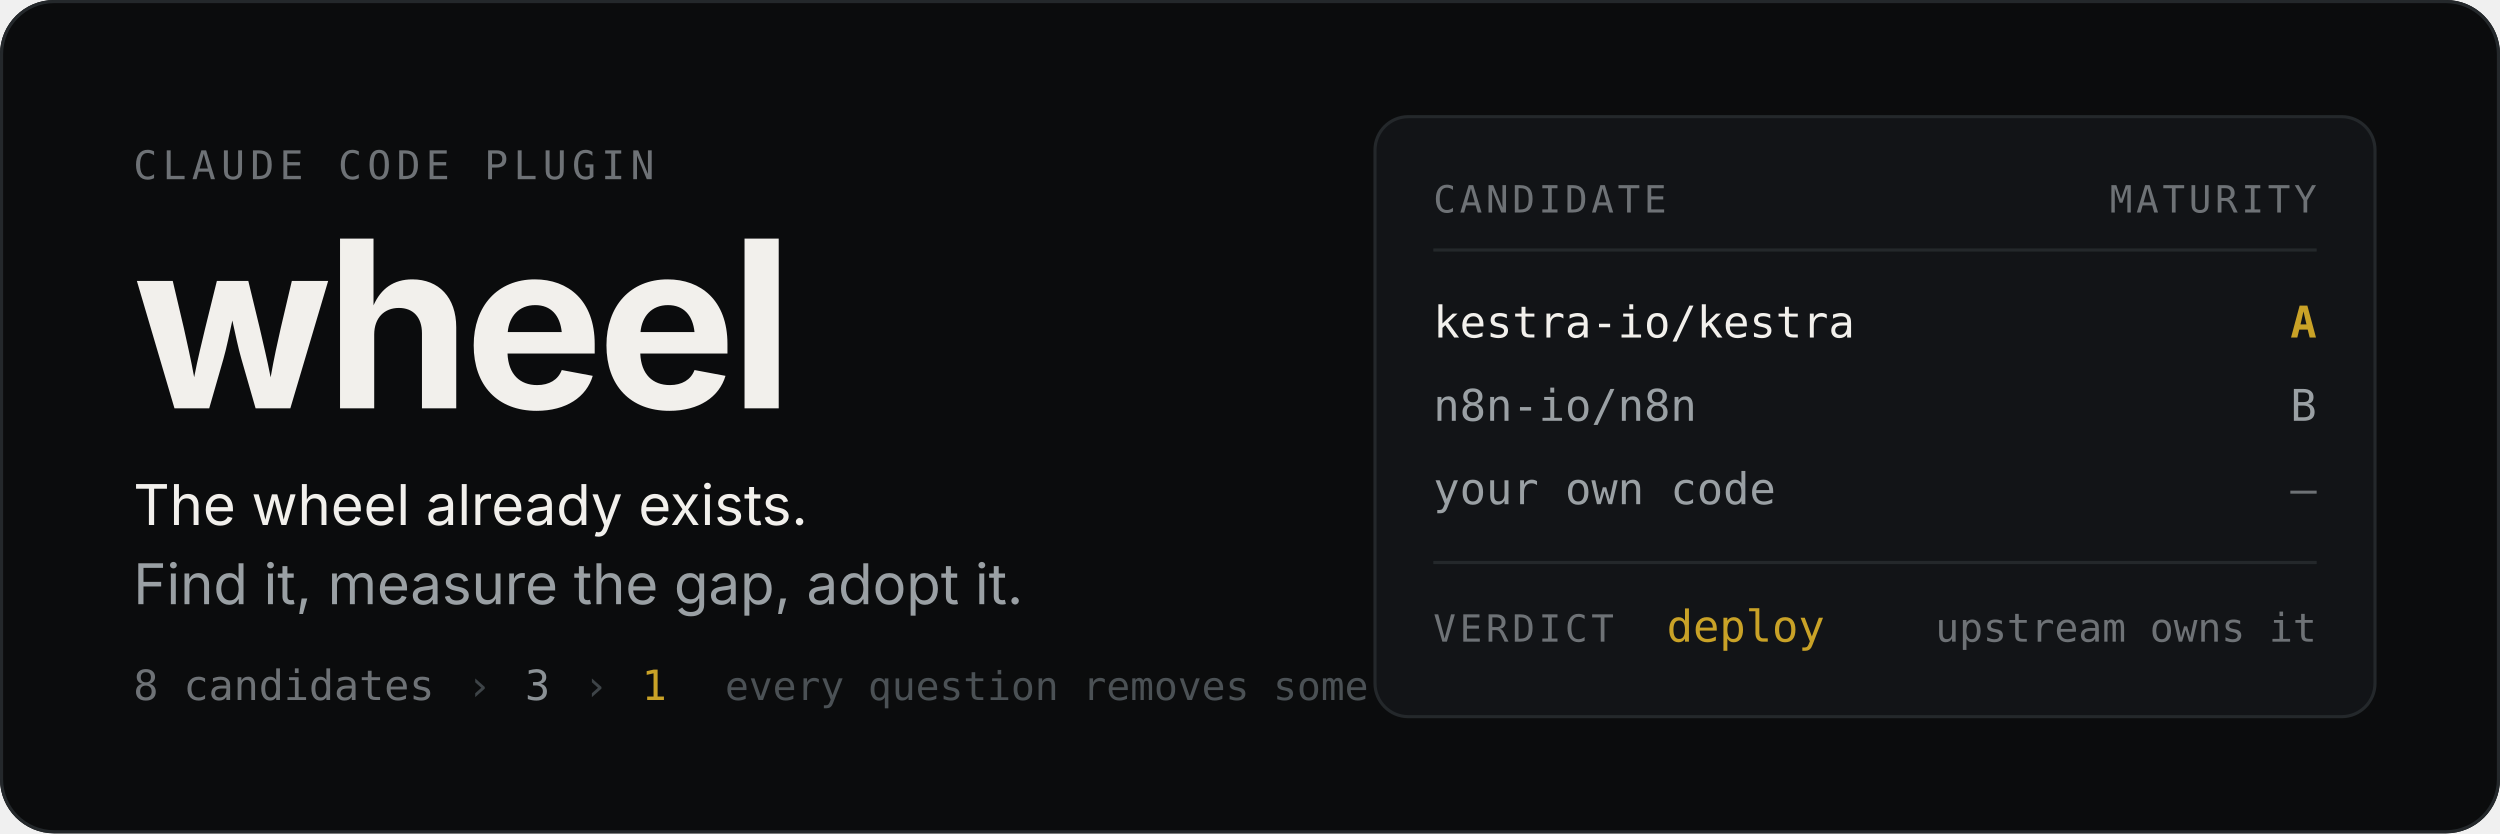
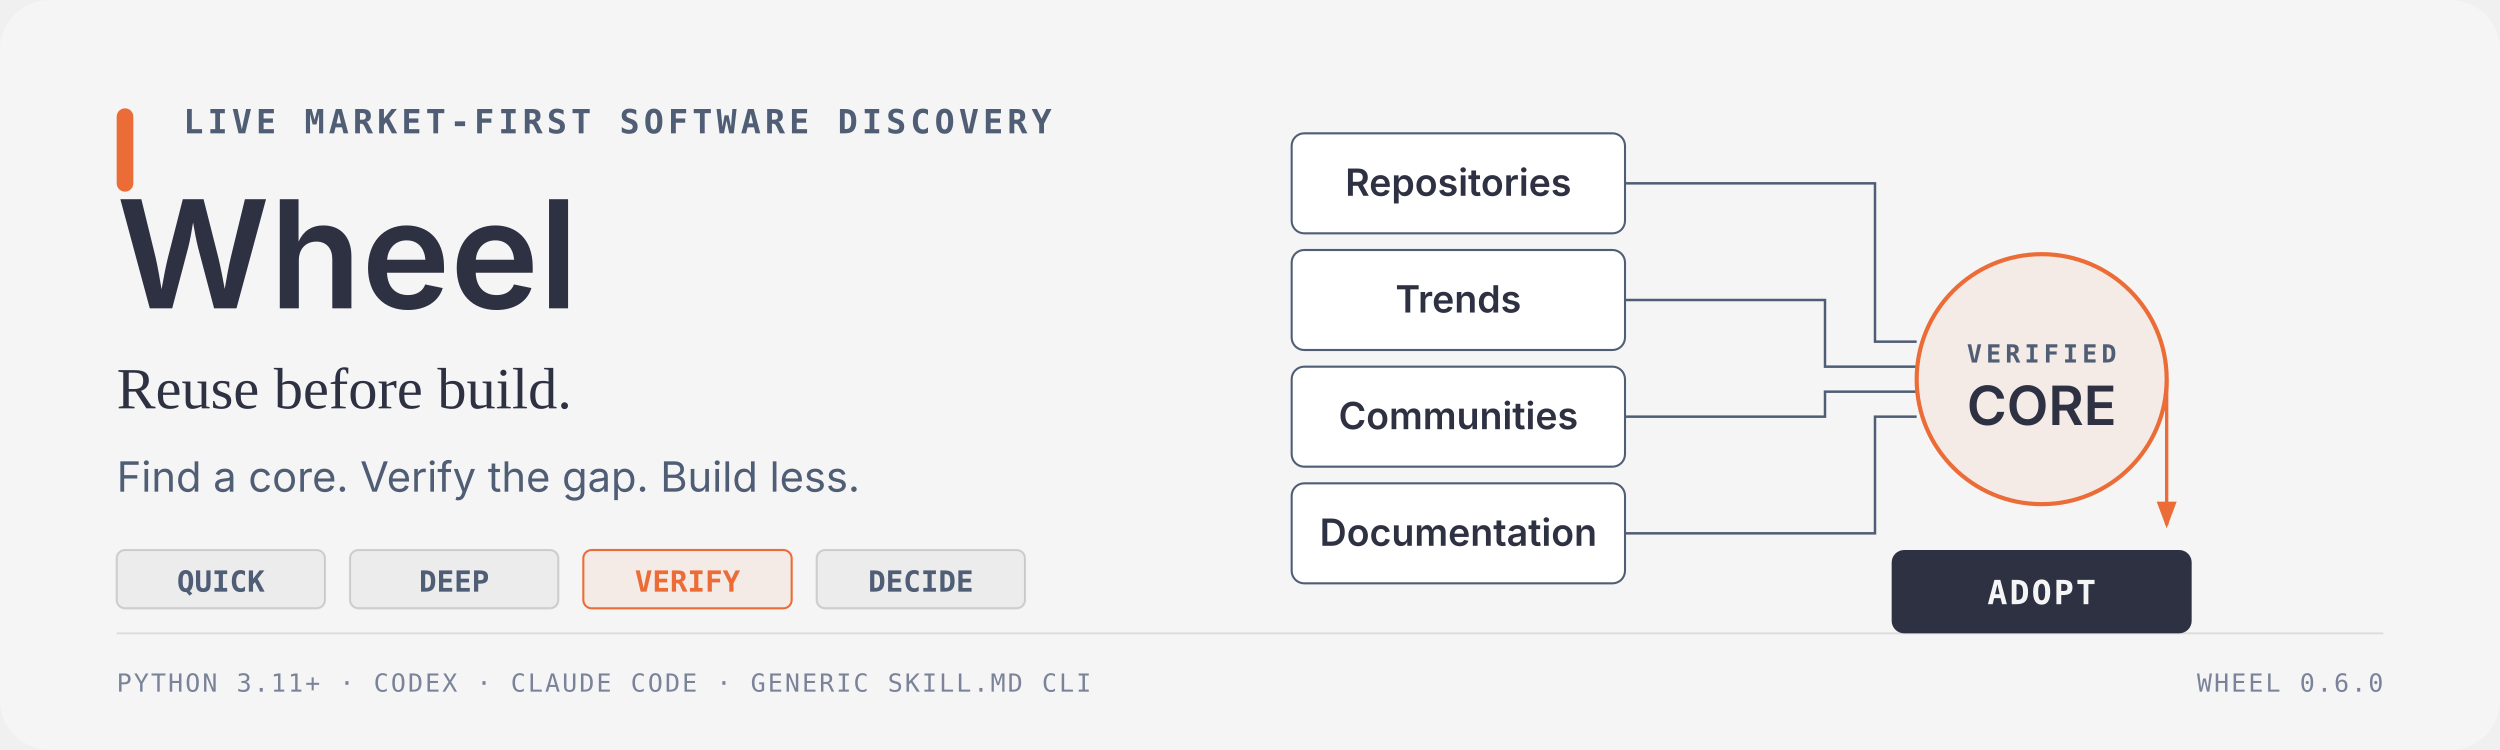
- <svg xmlns="http://www.w3.org/2000/svg" width="1200" height="400" viewBox="0 0 1200 400" role="img" aria-labelledby="heroTitle heroDesc">
-   <rect width="1200" height="400" rx="26" fill="#0B0C0D" />
-   <rect x="0.75" y="0.75" width="1198.5" height="398.5" rx="25.25" fill="none" stroke="#24282B" stroke-width="1.5" />
-   <g id="title-block" transform="translate(64 0)">
-     <text x="0" y="86" font-family="ui-monospace, SFMono-Regular, Menlo, monospace" font-size="19" letter-spacing="2.6" fill="#6E7276">CLAUDE CODE PLUGIN</text>
-     <text x="0" y="196" font-family="-apple-system, BlinkMacSystemFont, Segoe UI, sans-serif" font-size="112" font-weight="700" letter-spacing="-3" fill="#F2F0EC">wheel</text>
-     <text x="0" y="252" font-family="-apple-system, BlinkMacSystemFont, Segoe UI, sans-serif" font-size="27" fill="#F2F0EC">The wheel already exists.</text>
-     <text x="0" y="290" font-family="-apple-system, BlinkMacSystemFont, Segoe UI, sans-serif" font-size="27" fill="#9AA0A4">Find it, measure the gap, adopt it.</text>
-     <g id="elimination-motif" transform="translate(0 336)">
-       <text x="0" y="0" font-family="ui-monospace, SFMono-Regular, Menlo, monospace" font-size="20" fill="#6E7276">8 candidates</text>
-       <text x="160" y="0" font-family="ui-monospace, SFMono-Regular, Menlo, monospace" font-size="20" fill="#3E4448">›</text>
-       <text x="188" y="0" font-family="ui-monospace, SFMono-Regular, Menlo, monospace" font-size="20" fill="#8B9195">3</text>
-       <text x="216" y="0" font-family="ui-monospace, SFMono-Regular, Menlo, monospace" font-size="20" fill="#3E4448">›</text>
-       <text x="244" y="0" font-family="ui-monospace, SFMono-Regular, Menlo, monospace" font-size="20" fill="#C9A227">1</text>
-       <text x="284" y="0" font-family="ui-monospace, SFMono-Regular, Menlo, monospace" font-size="19" fill="#4B5155">every question removes some</text>
-     </g>
+ <svg xmlns="http://www.w3.org/2000/svg" width="1200" height="360" viewBox="0 0 1200 360" role="img" aria-labelledby="wheel-hero-title wheel-hero-desc">
+   <defs>
+     <marker id="wheel-hero-arrow" markerWidth="8" markerHeight="6" refX="7" refY="3" orient="auto">
+       <polygon points="0 0, 8 3, 0 6" fill="#eb6c36" />
+     </marker>
+   </defs>
+   <rect width="1200" height="360" rx="24" fill="#f5f5f5" />
+   <line x1="56" y1="304" x2="1144" y2="304" stroke="rgba(45,49,66,0.12)" stroke-width="1" />
+   <rect x="56" y="52" width="8" height="40" rx="4" fill="#eb6c36" />
+   <text x="88" y="64" fill="#4f5d75" font-size="16" font-weight="600" font-family="'Geist Mono', ui-monospace, SFMono-Regular, Menlo, Consolas, monospace" letter-spacing="2">LIVE MARKET-FIRST SOFTWARE DISCOVERY</text>
+   <text x="56" y="148" fill="#2d3142" font-size="72" font-weight="600" font-family="'Geist', -apple-system, BlinkMacSystemFont, 'Segoe UI', sans-serif">Wheel</text>
+   <text x="56" y="196" fill="#2d3142" font-size="28" font-family="'Instrument Serif', Georgia, 'Times New Roman', serif">Reuse before build.</text>
+   <text x="56" y="236" fill="#4f5d75" font-size="20" font-family="'Geist', -apple-system, BlinkMacSystemFont, 'Segoe UI', sans-serif">Find a core. Verify the gap. Build less.</text>
+   <g font-family="'Geist Mono', ui-monospace, SFMono-Regular, Menlo, Consolas, monospace" font-size="14" font-weight="600">
+     <rect x="56" y="264" width="100" height="28" rx="4" fill="#ececec" stroke="rgba(45,49,66,0.18)" />
+     <text x="106" y="284" fill="#4f5d75" text-anchor="middle">QUICK</text>
+     <rect x="168" y="264" width="100" height="28" rx="4" fill="#ececec" stroke="rgba(45,49,66,0.18)" />
+     <text x="218" y="284" fill="#4f5d75" text-anchor="middle">DEEP</text>
+     <rect x="280" y="264" width="100" height="28" rx="4" fill="rgba(235,108,54,0.08)" stroke="#eb6c36" />
+     <text x="330" y="284" fill="#eb6c36" text-anchor="middle">VERIFY</text>
+     <rect x="392" y="264" width="100" height="28" rx="4" fill="#ececec" stroke="rgba(45,49,66,0.18)" />
+     <text x="442" y="284" fill="#4f5d75" text-anchor="middle">DECIDE</text>
  </g>
-   <g id="candidate-panel" transform="translate(660 56)">
-     <rect width="480" height="288" rx="16" fill="#121417" stroke="#24282B" stroke-width="1.5" />
-     <text x="28" y="46" font-family="ui-monospace, SFMono-Regular, Menlo, monospace" font-size="18" letter-spacing="1.8" fill="#6E7276">CANDIDATE</text>
-     <text x="452" y="46" text-anchor="end" font-family="ui-monospace, SFMono-Regular, Menlo, monospace" font-size="18" letter-spacing="1.8" fill="#6E7276">MATURITY</text>
-     <line x1="28" y1="64" x2="452" y2="64" stroke="#24282B" stroke-width="1.5" />
-     <text x="28" y="106" font-family="ui-monospace, SFMono-Regular, Menlo, monospace" font-size="21" fill="#F2F0EC">kestra-io/kestra</text>
-     <text x="452" y="106" text-anchor="end" font-family="ui-monospace, SFMono-Regular, Menlo, monospace" font-size="21" font-weight="700" fill="#C9A227">A</text>
-     <text x="28" y="146" font-family="ui-monospace, SFMono-Regular, Menlo, monospace" font-size="21" fill="#9AA0A4">n8n-io/n8n</text>
-     <text x="452" y="146" text-anchor="end" font-family="ui-monospace, SFMono-Regular, Menlo, monospace" font-size="21" fill="#9AA0A4">B</text>
-     <text x="28" y="186" font-family="ui-monospace, SFMono-Regular, Menlo, monospace" font-size="21" fill="#9AA0A4">your own code</text>
-     <text x="452" y="186" text-anchor="end" font-family="ui-monospace, SFMono-Regular, Menlo, monospace" font-size="21" fill="#6E7276">—</text>
-     <line x1="28" y1="214" x2="452" y2="214" stroke="#24282B" stroke-width="1.5" />
-     <text x="28" y="252" font-family="ui-monospace, SFMono-Regular, Menlo, monospace" font-size="18" letter-spacing="1.8" fill="#6E7276">VERDICT</text>
-     <text x="28" y="252" font-family="ui-monospace, SFMono-Regular, Menlo, monospace" font-size="21" fill="#C9A227" transform="translate(112 0)">deploy</text>
-     <text x="452" y="252" text-anchor="end" font-family="ui-monospace, SFMono-Regular, Menlo, monospace" font-size="19" fill="#6E7276">upstream owns it</text>
+   <g fill="none" stroke="#4f5d75" stroke-width="1.2">
+     <path d="M 780 88 H 900 V 164 H 920" />
+     <path d="M 780 144 H 876 V 176 H 920" />
+     <path d="M 780 200 H 876 V 188 H 920" />
+     <path d="M 780 256 H 900 V 200 H 920" />
  </g>
+   <path d="M 1040 182 V 252" fill="none" stroke="#eb6c36" stroke-width="1.6" marker-end="url(#wheel-hero-arrow)" />
+   <g font-family="'Geist', -apple-system, BlinkMacSystemFont, 'Segoe UI', sans-serif">
+     <rect x="620" y="64" width="160" height="48" rx="6" fill="#ffffff" stroke="#4f5d75" />
+     <text x="700" y="94" fill="#2d3142" font-size="18" font-weight="600" text-anchor="middle">Repositories</text>
+     <rect x="620" y="120" width="160" height="48" rx="6" fill="#ffffff" stroke="#4f5d75" />
+     <text x="700" y="150" fill="#2d3142" font-size="18" font-weight="600" text-anchor="middle">Trends</text>
+     <rect x="620" y="176" width="160" height="48" rx="6" fill="#ffffff" stroke="#4f5d75" />
+     <text x="700" y="206" fill="#2d3142" font-size="18" font-weight="600" text-anchor="middle">Communities</text>
+     <rect x="620" y="232" width="160" height="48" rx="6" fill="#ffffff" stroke="#4f5d75" />
+     <text x="700" y="262" fill="#2d3142" font-size="18" font-weight="600" text-anchor="middle">Documentation</text>
+   </g>
+   <circle cx="980" cy="182" r="60" fill="rgba(235,108,54,0.08)" stroke="#eb6c36" stroke-width="2" />
+   <text x="980" y="174" fill="#4f5d75" font-size="12" font-weight="600" font-family="'Geist Mono', ui-monospace, SFMono-Regular, Menlo, Consolas, monospace" text-anchor="middle" letter-spacing="2">VERIFIED</text>
+   <text x="980" y="204" fill="#2d3142" font-size="26" font-weight="600" font-family="'Geist', -apple-system, BlinkMacSystemFont, 'Segoe UI', sans-serif" text-anchor="middle">CORE</text>
+   <rect x="908" y="264" width="144" height="40" rx="6" fill="#2d3142" />
+   <text x="980" y="290" fill="#f5f5f5" font-size="16" font-weight="600" font-family="'Geist Mono', ui-monospace, SFMono-Regular, Menlo, Consolas, monospace" text-anchor="middle" letter-spacing="1">ADOPT</text>
+   <text x="56" y="332" fill="#7a8399" font-size="12" font-family="'Geist Mono', ui-monospace, SFMono-Regular, Menlo, Consolas, monospace" letter-spacing="1">PYTHON 3.11+ · CODEX · CLAUDE CODE · GENERIC SKILL.MD CLI</text>
+   <text x="1144" y="332" fill="#7a8399" font-size="12" font-family="'Geist Mono', ui-monospace, SFMono-Regular, Menlo, Consolas, monospace" text-anchor="end" letter-spacing="1">WHEEL 0.6.0</text>
</svg>
